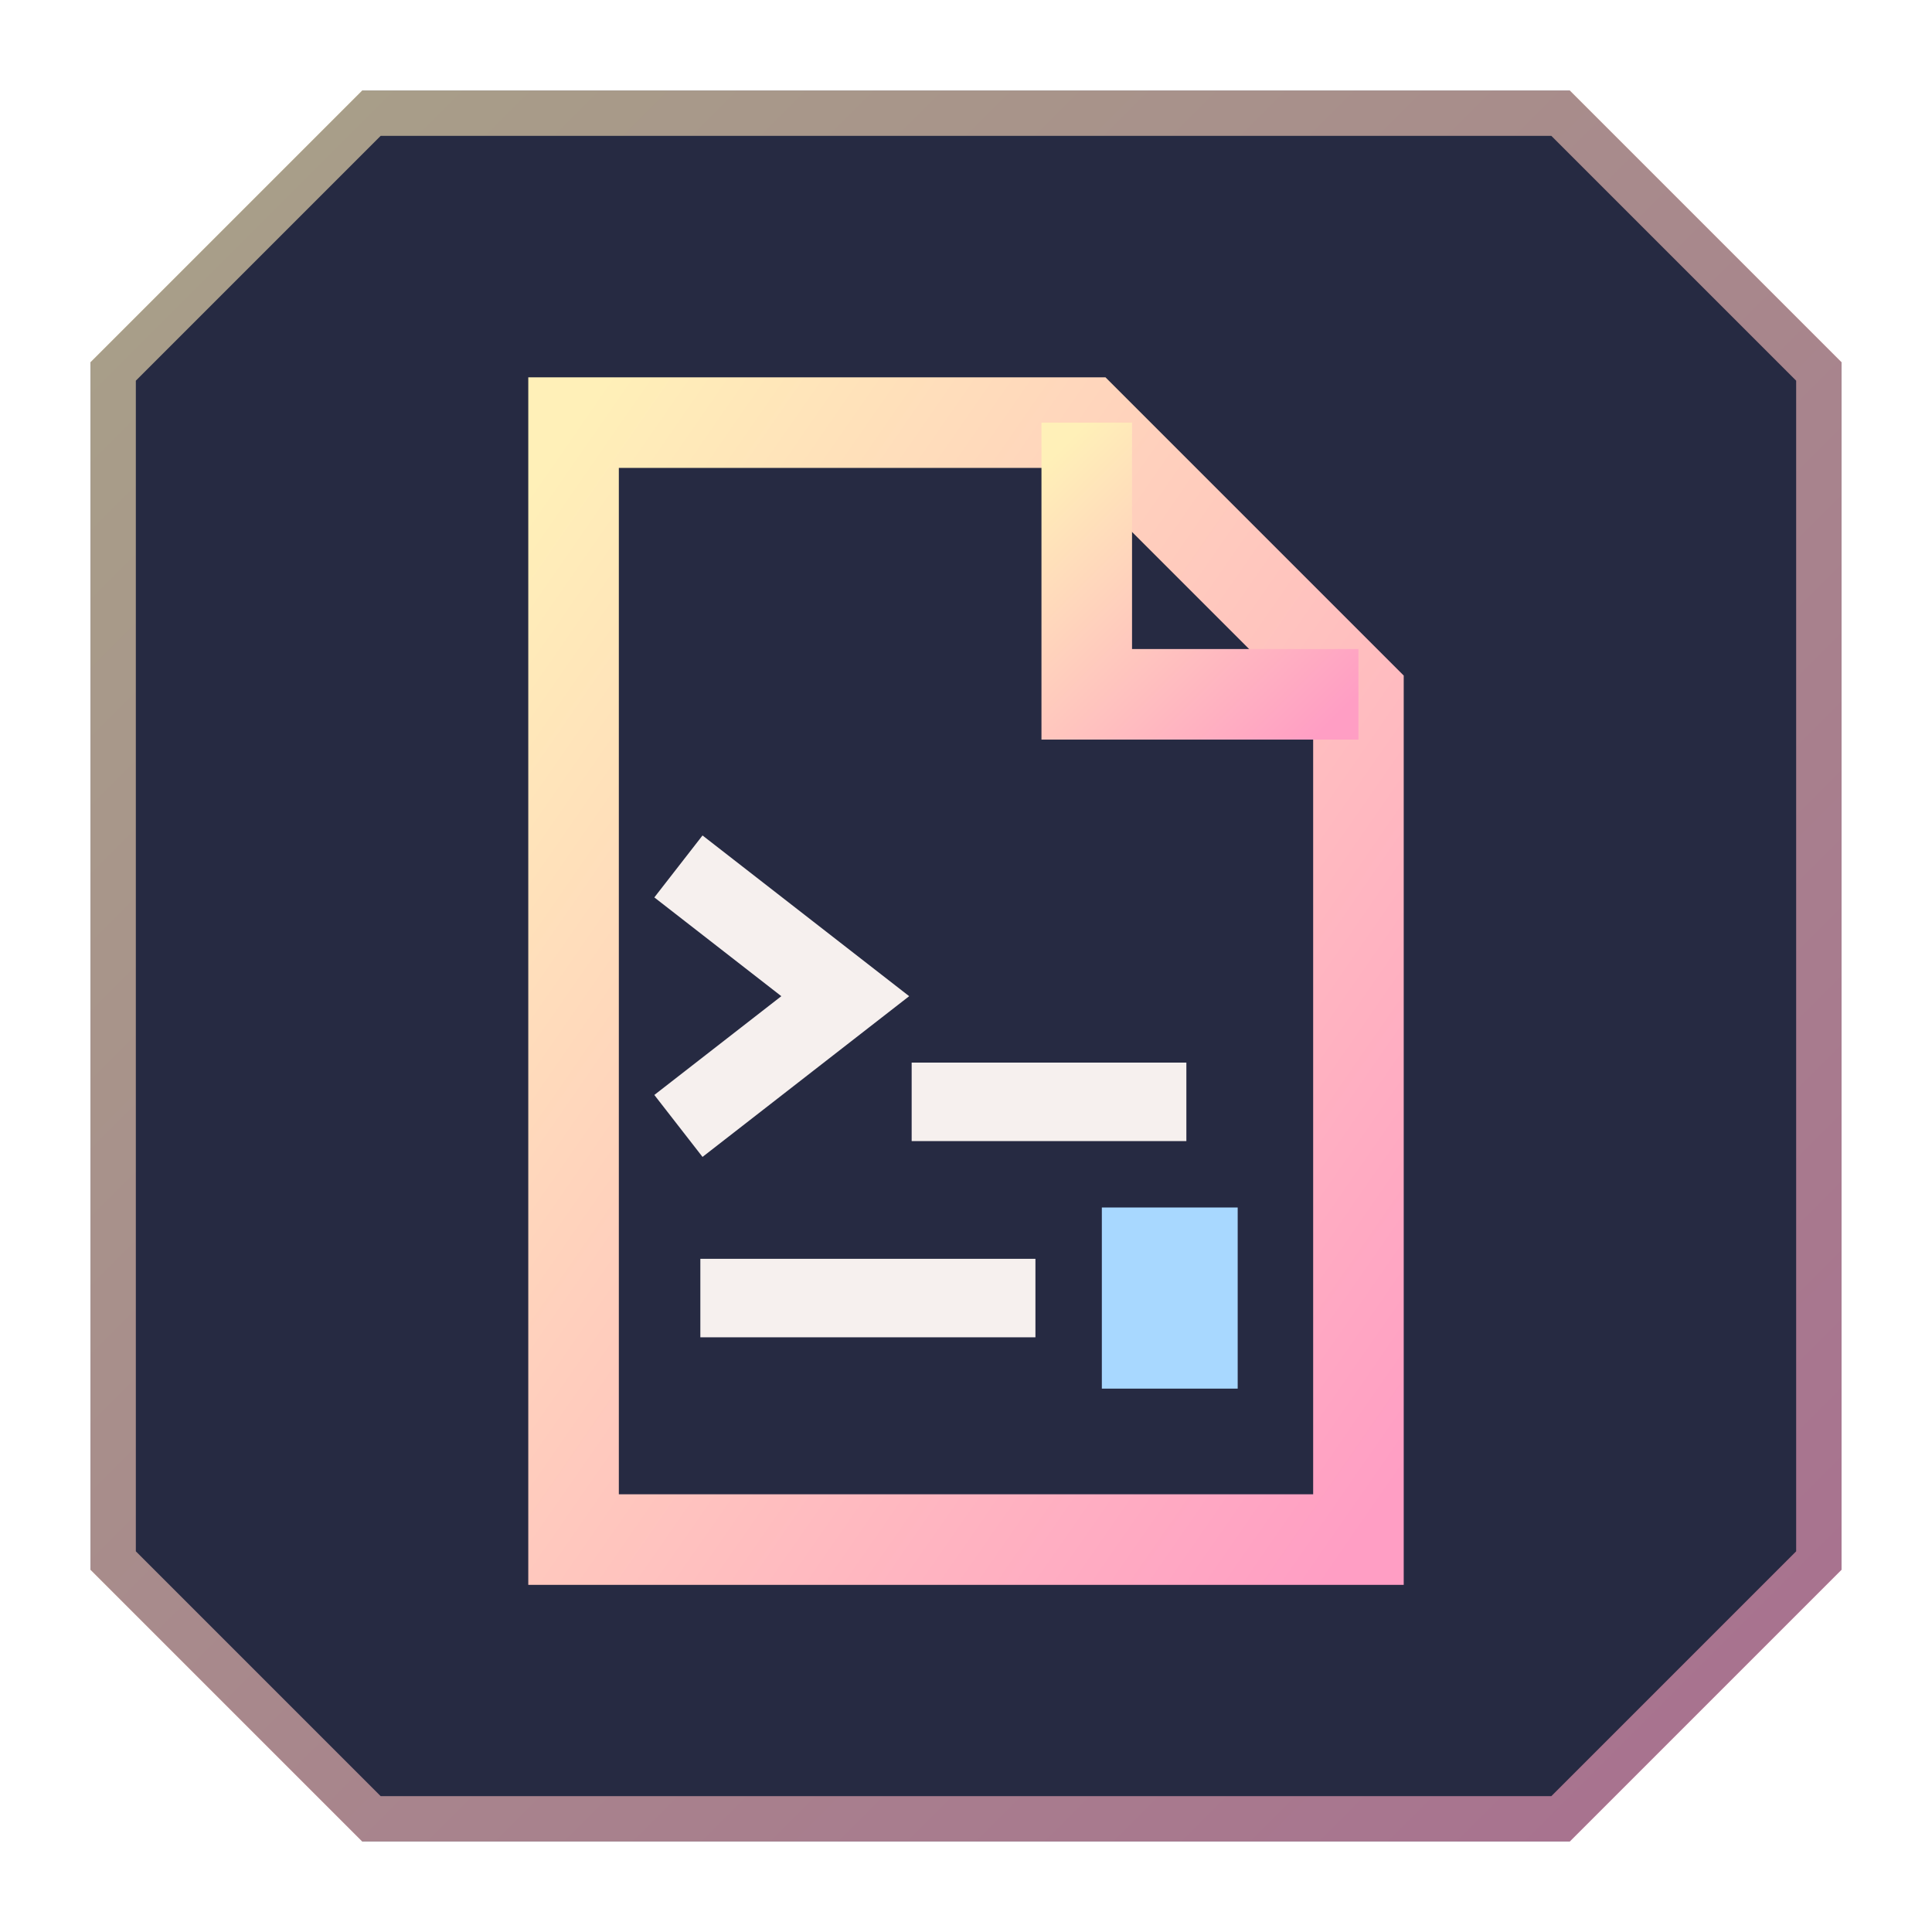
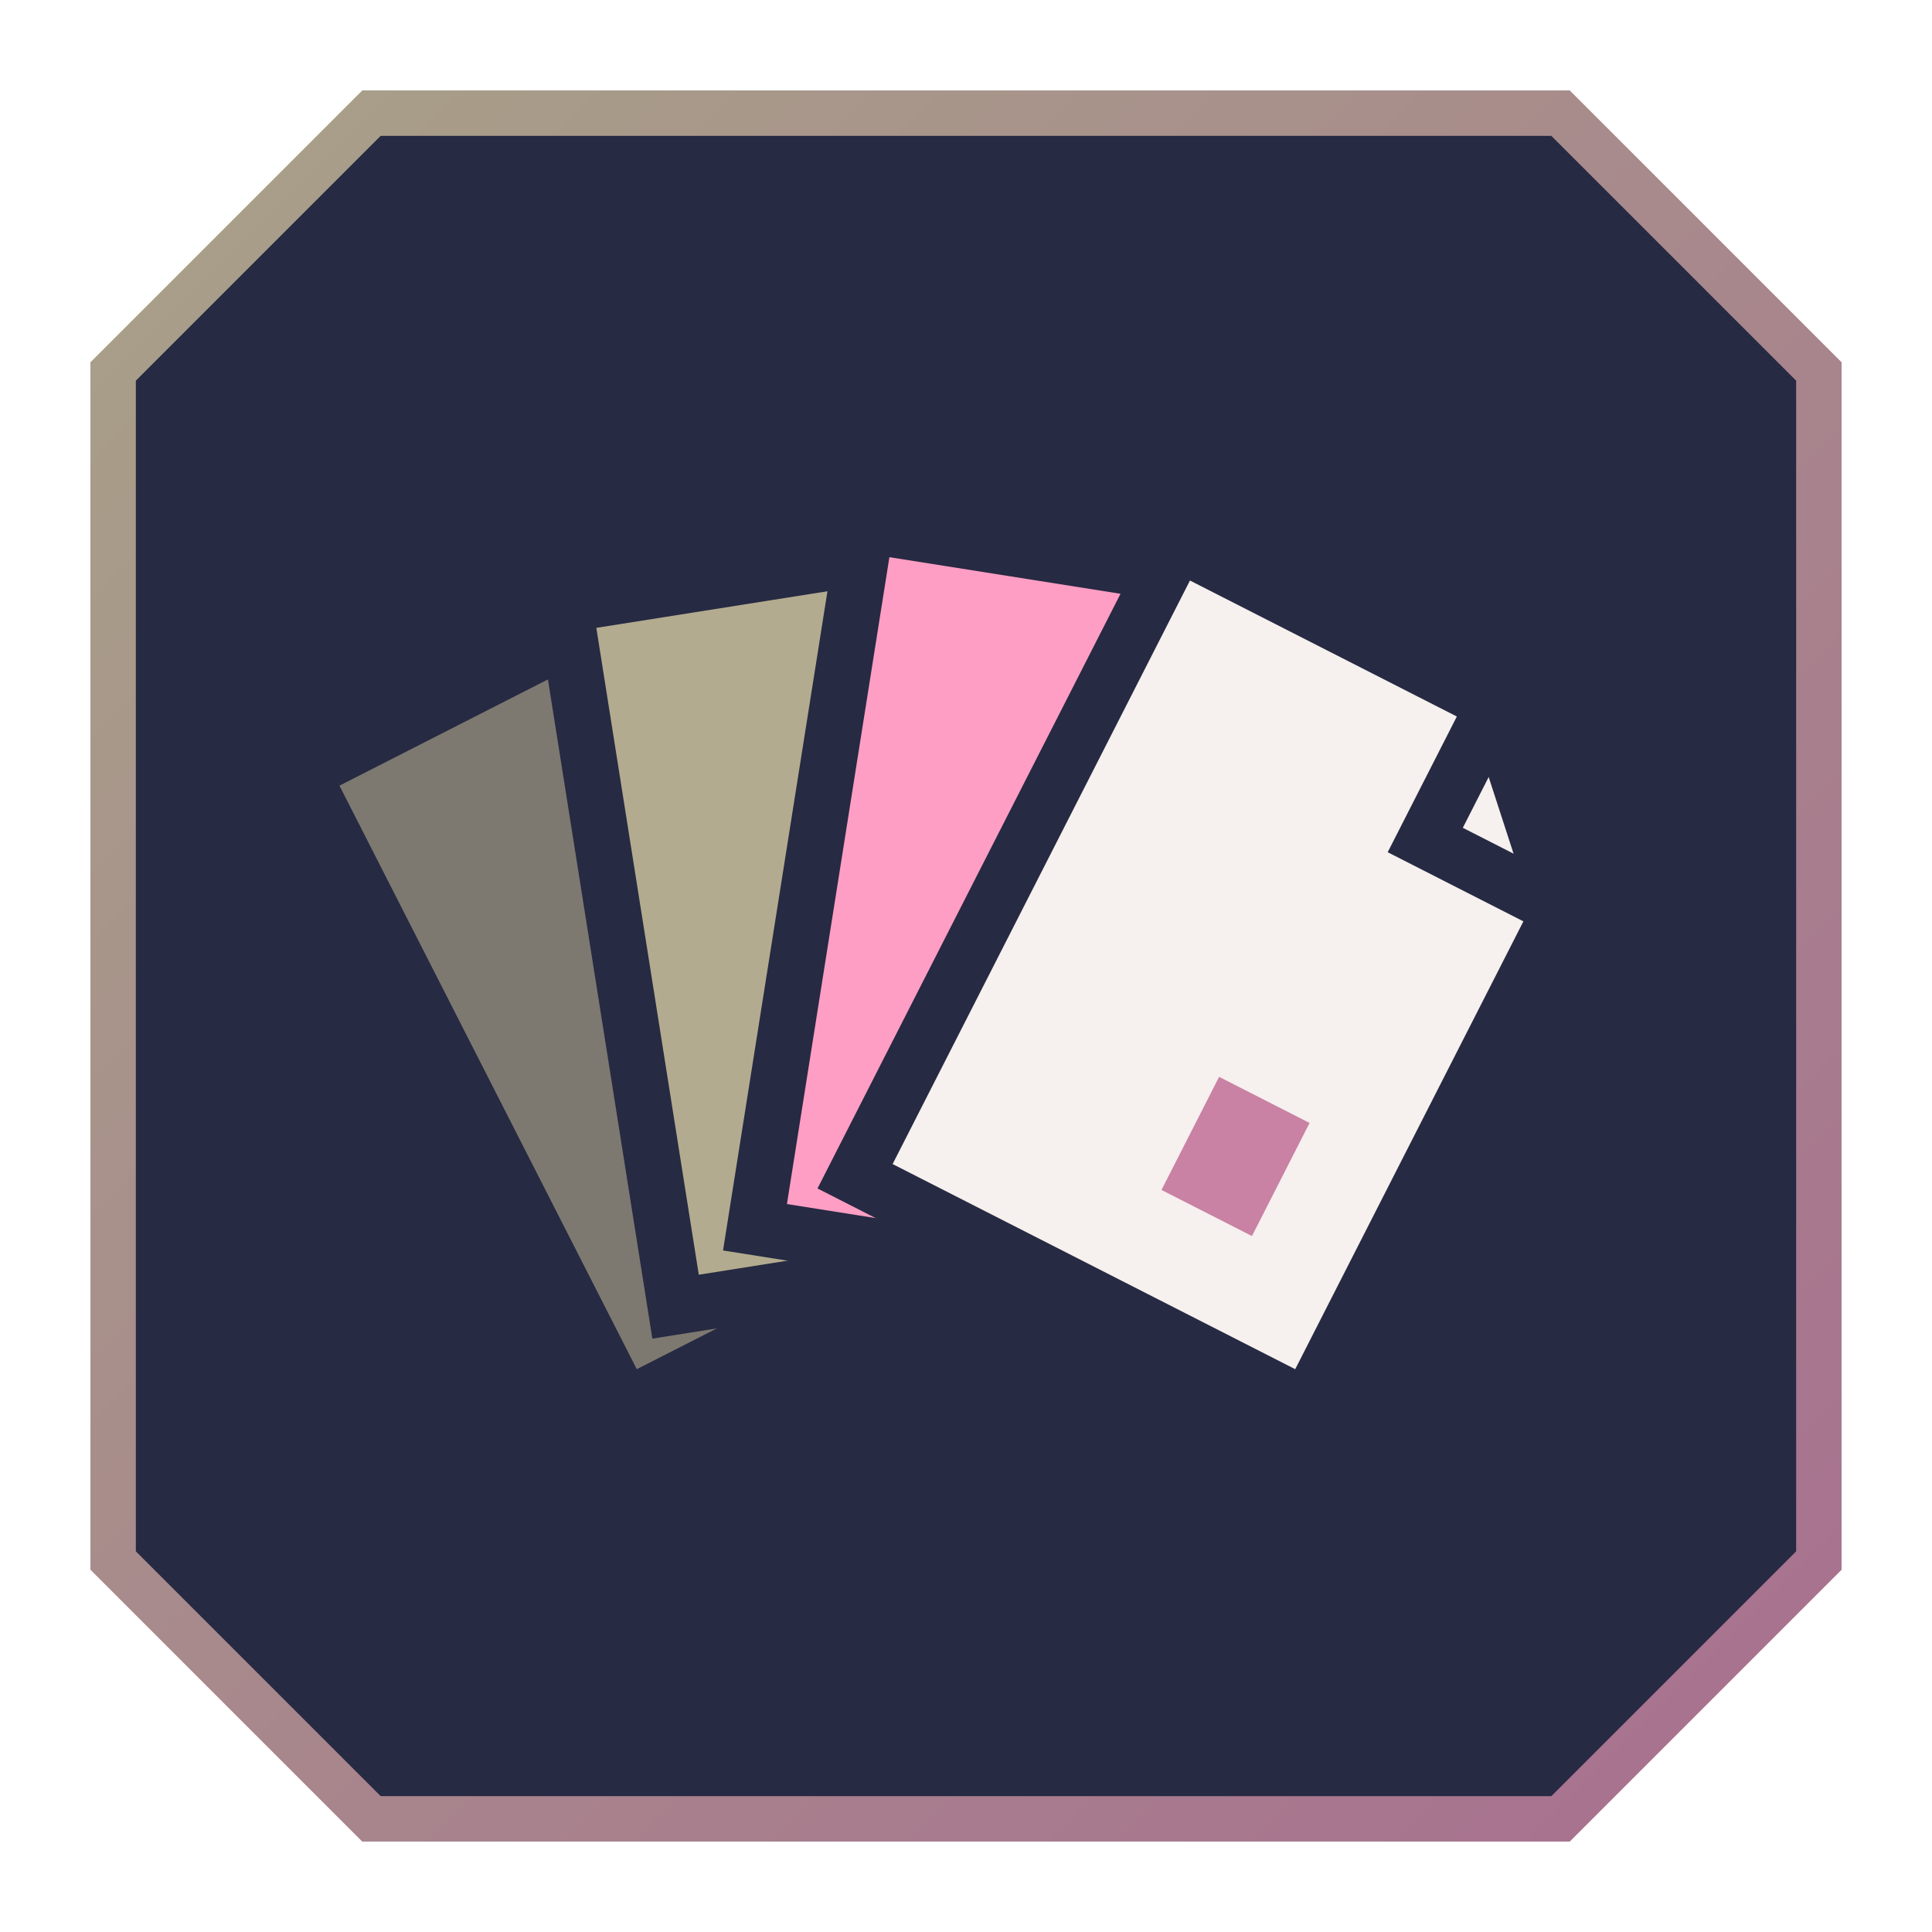
<svg xmlns="http://www.w3.org/2000/svg" viewBox="0 0 64 64">
  <defs>
    <linearGradient id="g" x1="0" y1="0" x2="1" y2="1">
      <stop offset="0" stop-color="#fff0b8" />
      <stop offset="1" stop-color="#ff9ec4" />
    </linearGradient>
  </defs>
  <path d="M12 3h40l9 9v40l-9 9H12l-9-9V12z" fill="#262a42" />
  <path d="M12.3 3.75h39.4l8.55 8.55v39.4l-8.55 8.55H12.3l-8.55-8.55V12.3z" fill="none" stroke="url(#g)" stroke-opacity=".6" stroke-width="1.5" stroke-linejoin="miter" />
-   <path d="M19 14h17l9 9v28H19z" fill="none" stroke="url(#g)" stroke-width="3" stroke-linejoin="miter" />
-   <path d="M36 14v9h9" fill="none" stroke="url(#g)" stroke-width="3" stroke-linejoin="miter" />
-   <path d="M23.5 29.5l4.5 3.5-4.5 3.5" fill="none" stroke="#f6f0ee" stroke-width="2.6" stroke-linecap="square" stroke-linejoin="miter" />
-   <path d="M31.5 36.5h6.5M24.5 43h8.5" stroke="#f6f0ee" stroke-width="2.6" stroke-linecap="square" />
-   <rect x="36.5" y="40" width="4.5" height="6" fill="#a8d8ff" />
+   <g transform="translate(32 32) scale(0.8409) translate(-32.000 -34.267)">
+     <g transform="rotate(-27 32 56) translate(22 18)">
+       <path d="M0 0h14l6 6v22H0z" fill="#7d7971" stroke="#262a42" stroke-width="2.2" stroke-linejoin="miter" />
+       <path d="M14 0v6h6" fill="none" stroke="#262a42" stroke-width="2.2" stroke-linejoin="miter" />
+     </g>
+     <g transform="rotate(-9 32 56) translate(22 18)">
+       <path d="M0 0h14l6 6v22H0z" fill="#b3ab8f" stroke="#262a42" stroke-width="2.2" stroke-linejoin="miter" />
+       <path d="M14 0v6h6" fill="none" stroke="#262a42" stroke-width="2.2" stroke-linejoin="miter" />
+     </g>
+     <g transform="rotate(9 32 56) translate(22 18)">
+       <path d="M0 0h14l6 6v22H0z" fill="#ff9ec4" stroke="#262a42" stroke-width="2.2" stroke-linejoin="miter" />
+       <path d="M14 0v6h6" fill="none" stroke="#262a42" stroke-width="2.2" stroke-linejoin="miter" />
+     </g>
+     <g transform="rotate(27 32 56) translate(22 18)">
+       <path d="M0 0h14l6 6v22H0z" fill="#f6f0ee" stroke="#262a42" stroke-width="2.2" stroke-linejoin="miter" />
+       <path d="M14 0v6h6" fill="none" stroke="#262a42" stroke-width="2.2" stroke-linejoin="miter" />
+       <rect x="11" y="18" width="4" height="5" fill="#c981a4" />
+     </g>
+   </g>
</svg>
